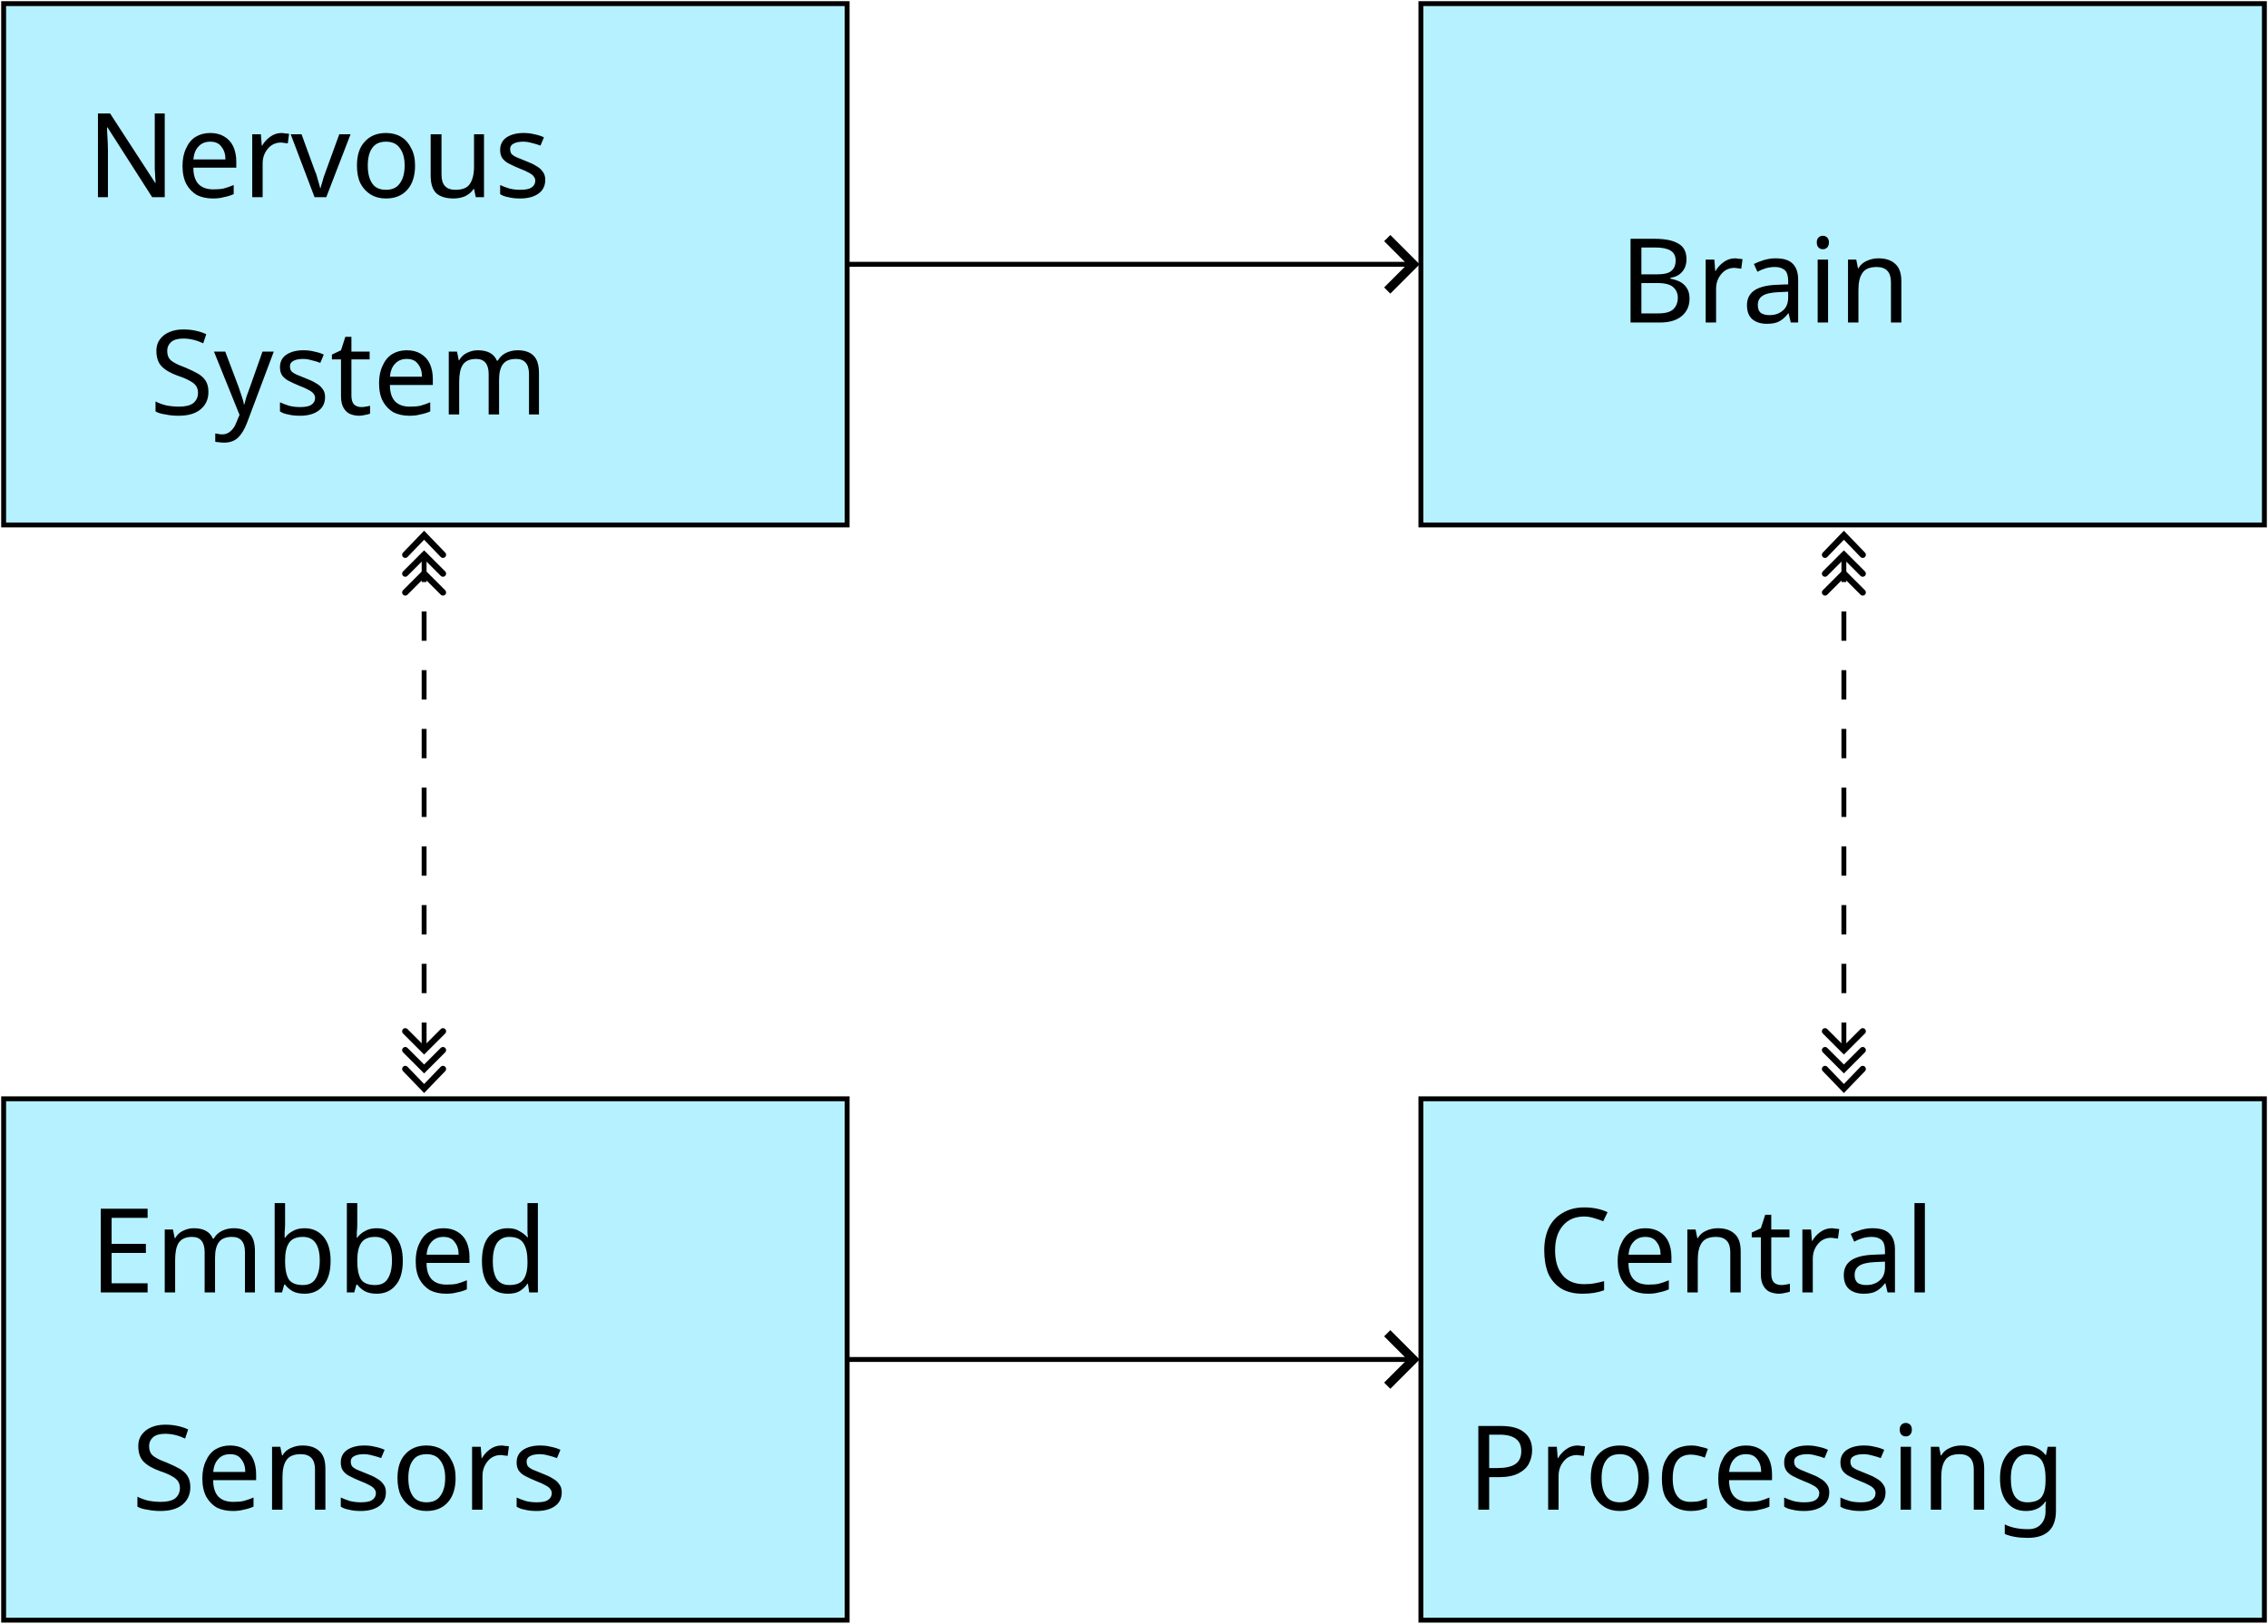
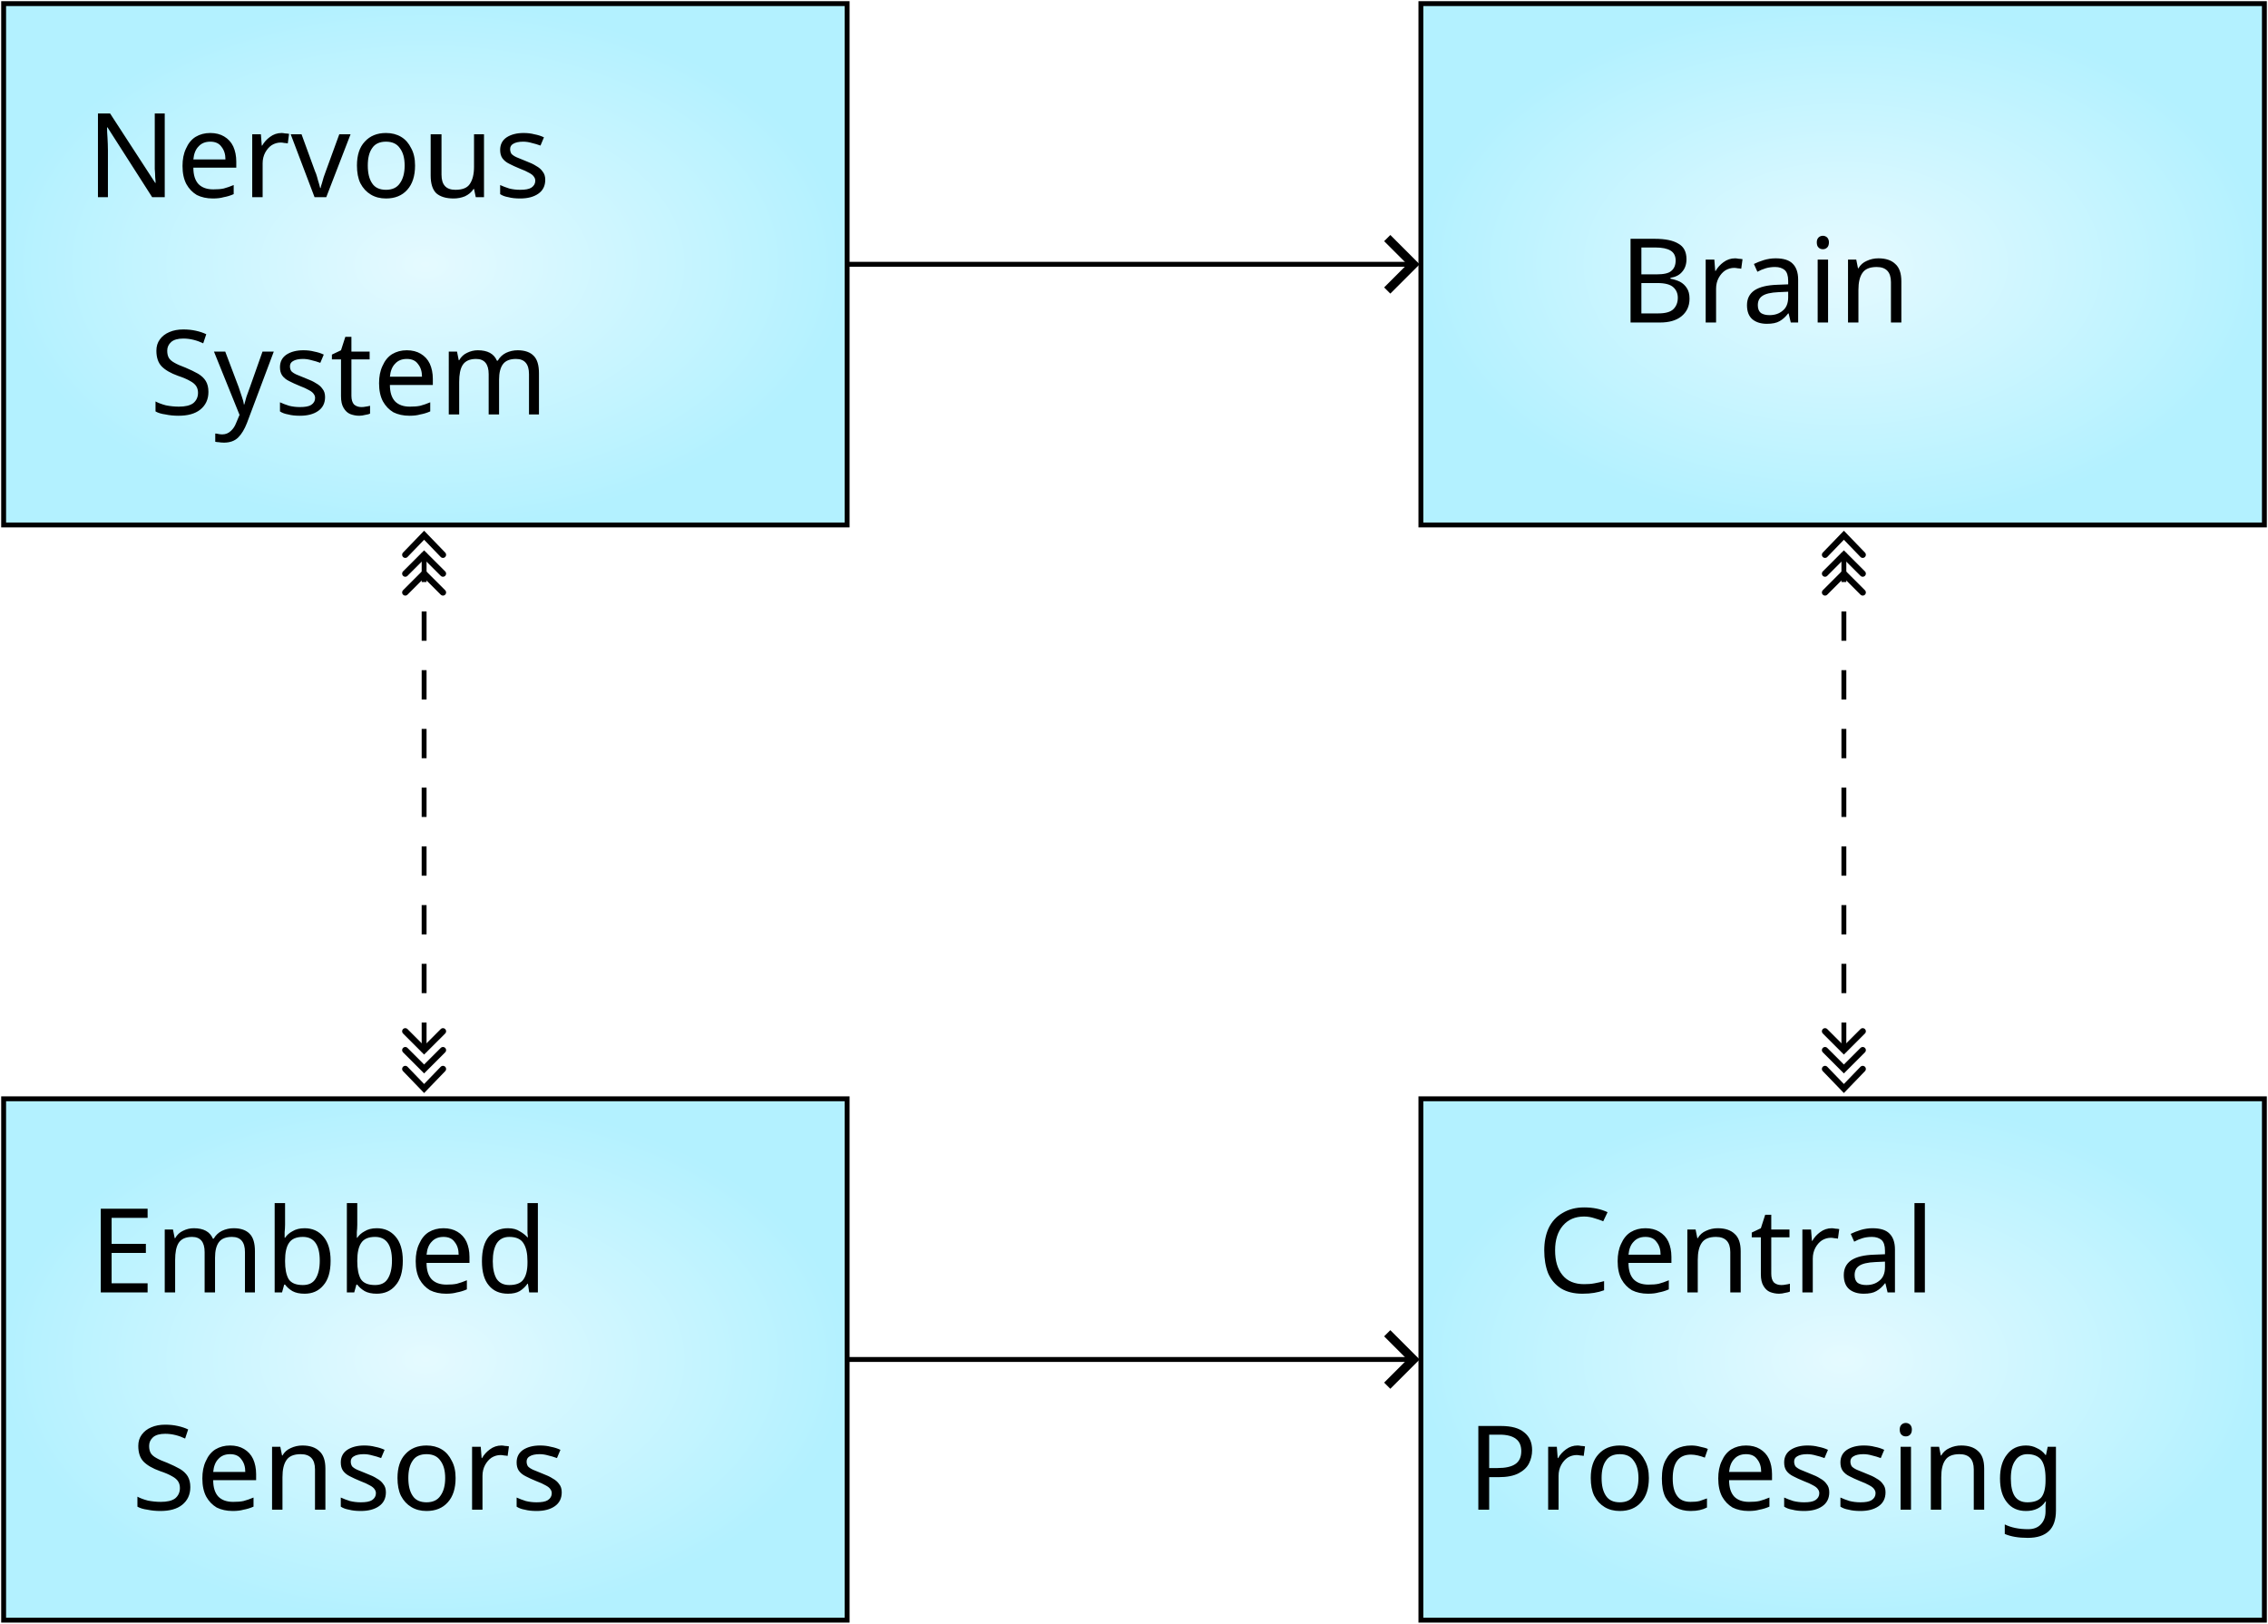
<svg xmlns="http://www.w3.org/2000/svg" xmlns:xlink="http://www.w3.org/1999/xlink" width="81.721mm" height="58.503mm" viewBox="0 0 81.721 58.503" version="1.1" id="svg5">
  <defs id="defs2">
+     <linearGradient id="linearGradient6243">
+       <stop style="stop-color:#e5faff;stop-opacity:1;" offset="0" id="stop6241" />
+       <stop style="stop-color:#b3f1ff;stop-opacity:1;" offset="1" id="stop6239" />
+     </linearGradient>
    <linearGradient id="linearGradient2979">
      <stop style="stop-color:#e5e5e5;stop-opacity:1;" offset="0" id="stop2975" />
      <stop style="stop-color:#b2b2b2;stop-opacity:1;" offset="1" id="stop2977" />
    </linearGradient>
    <marker style="overflow:visible" id="Tail" refX="0" refY="0" orient="auto-start-reverse" markerWidth="15" markerHeight="9" viewBox="0 0 10.33 7" preserveAspectRatio="xMidYMid">
      <path id="tail" style="fill:none;fill-rule:evenodd;stroke:context-stroke;stroke-width:1;stroke-linecap:round" d="M -0.33,-3 2.78,0 -0.33,3 M -3.33,-3 -0.33,0 -3.33,3 m -3,0 3,-3 -3,-3" />
    </marker>
    <marker style="overflow:visible" id="Arrow1" refX="0" refY="0" orient="auto-start-reverse" markerWidth="8" markerHeight="12" viewBox="0 0 4.061 6.707" preserveAspectRatio="xMidYMid">
      <path style="fill:none;stroke:context-stroke;stroke-width:1;stroke-linecap:butt" d="M 3,-3 0,0 3,3" id="path5057" transform="rotate(180,0.125,0)" />
    </marker>
-     <color-profile name="Tela-embutida" xlink:href="../../../../.local/share/icc/edid-160067e8f544956d1cb3d616a4927506.icc" id="color-profile1562" />
+     <color-profile name="Tela-embutida" xlink:href="../../../../.local/share/icc/edid-160067e8f544956d1cb3d616a4927506.icc" id="color-profile6622" />
    <radialGradient xlink:href="#linearGradient2979" id="radialGradient2825-3" cx="126.381" cy="84.137" fx="126.381" fy="84.137" r="15.285" gradientTransform="matrix(1,0,0,0.620238,0,31.95198)" gradientUnits="userSpaceOnUse" />
    <radialGradient xlink:href="#linearGradient2979" id="radialGradient2825-35" cx="126.381" cy="84.137" fx="126.381" fy="84.137" r="15.285" gradientTransform="matrix(1,0,0,0.620238,0,31.95198)" gradientUnits="userSpaceOnUse" />
    <radialGradient xlink:href="#linearGradient2979" id="radialGradient2825-1" cx="126.381" cy="84.137" fx="126.381" fy="84.137" r="15.285" gradientTransform="matrix(1,0,0,0.620238,0,31.95198)" gradientUnits="userSpaceOnUse" />
+     <radialGradient xlink:href="#linearGradient6243" id="radialGradient6245" cx="126.381" cy="84.137" fx="126.381" fy="84.137" r="15.285" gradientTransform="matrix(1,0,0,0.620238,0,31.95198)" gradientUnits="userSpaceOnUse" />
+     <radialGradient xlink:href="#linearGradient6243" id="radialGradient6423" cx="126.381" cy="123.596" fx="126.381" fy="123.596" r="15.285" gradientTransform="matrix(1,0,0,0.620238,0,46.93688)" gradientUnits="userSpaceOnUse" />
+     <radialGradient xlink:href="#linearGradient6243" id="radialGradient6467" cx="75.313" cy="84.137" fx="75.313" fy="84.137" r="15.285" gradientTransform="matrix(1,0,0,0.620238,0,31.95198)" gradientUnits="userSpaceOnUse" />
+     <radialGradient xlink:href="#linearGradient6243" id="radialGradient6563" cx="75.313" cy="123.596" fx="75.313" fy="123.596" r="15.285" gradientTransform="matrix(1,0,0,0.620238,0,46.93688)" gradientUnits="userSpaceOnUse" />
  </defs>
  <g id="layer1" transform="translate(-59.98611,-74.6145)" style="fill:#d7eef4" />
  <g id="layer1-3" transform="translate(-1.170559,-74.6145)" />
  <g id="layer2" transform="translate(-59.98611,-74.6145)">
-     <rect style="fill:#b5f1ff;fill-opacity:1;stroke:#000000;stroke-width:0.176;stroke-dasharray:none;paint-order:markers fill stroke;font-variation-settings:normal;opacity:1;vector-effect:none;stroke-linecap:butt;stroke-linejoin:miter;stroke-miterlimit:4;stroke-dashoffset:0;stroke-opacity:1;-inkscape-stroke:none;stop-color:#000000;stop-opacity:1;fill-rule:evenodd" id="rect329" width="30.393" height="18.784" x="60.117" y="74.745" />
+     <rect style="fill:url(#radialGradient6467);fill-opacity:1.0;stroke:#000000;stroke-width:0.176;stroke-dasharray:none;paint-order:markers fill stroke;font-variation-settings:normal;opacity:1;vector-effect:none;stroke-linecap:butt;stroke-linejoin:miter;stroke-miterlimit:4;stroke-dashoffset:0;stroke-opacity:1;-inkscape-stroke:none;stop-color:#000000;stop-opacity:1;fill-rule:evenodd" id="rect329" width="30.393" height="18.784" x="60.117" y="74.745" />
    <text xml:space="preserve" style="font-size:4.233px;font-family:NewComputerModern;-inkscape-font-specification:NewComputerModern;text-align:center;text-anchor:middle;fill:none;stroke:#000000;stroke-width:0.261;paint-order:markers fill stroke" x="75.316" y="81.72" id="text599">
      <tspan id="tspan597" style="fill:#000000;stroke:none;stroke-width:0.261;font-size:4.233px" x="75.316" y="81.72">Nervous</tspan>
      <tspan style="fill:#000000;stroke:none;stroke-width:0.261;font-size:4.233px" x="75.316" y="89.548" id="tspan651">System</tspan>
    </text>
-     <rect style="fill:#b5f1ff;stroke:#000000;stroke-width:0.176;stroke-dasharray:none;paint-order:markers fill stroke;fill-opacity:1;fill-rule:evenodd" id="rect329-2" width="30.393" height="18.784" x="111.184" y="74.745" />
+     <rect style="fill:url(#radialGradient6245);stroke:#000000;stroke-width:0.176;stroke-dasharray:none;paint-order:markers fill stroke;fill-opacity:1;fill-rule:evenodd" id="rect329-2" width="30.393" height="18.784" x="111.184" y="74.745" />
    <text xml:space="preserve" style="font-size:4.233px;font-family:NewComputerModern;-inkscape-font-specification:NewComputerModern;text-align:center;text-anchor:middle;fill:none;stroke:#000000;stroke-width:0.261;paint-order:markers fill stroke" x="126.334" y="86.238" id="text599-6">
      <tspan style="fill:#000000;stroke:none;stroke-width:0.261;font-size:4.233px" x="126.334" y="86.238" id="tspan651-8">Brain</tspan>
    </text>
-     <rect style="fill:#b5f1ff;stroke:#000000;stroke-width:0.176;stroke-dasharray:none;paint-order:markers fill stroke;fill-opacity:1;font-variation-settings:normal;opacity:1;vector-effect:none;stroke-linecap:butt;stroke-linejoin:miter;stroke-miterlimit:4;stroke-dashoffset:0;stroke-opacity:1;-inkscape-stroke:none;stop-color:#000000;stop-opacity:1;fill-rule:evenodd" id="rect329-9" width="30.393" height="18.784" x="60.117" y="114.204" />
+     <rect style="fill:url(#radialGradient6563);stroke:#000000;stroke-width:0.176;stroke-dasharray:none;paint-order:markers fill stroke;fill-opacity:1.0;font-variation-settings:normal;opacity:1;vector-effect:none;stroke-linecap:butt;stroke-linejoin:miter;stroke-miterlimit:4;stroke-dashoffset:0;stroke-opacity:1;-inkscape-stroke:none;stop-color:#000000;stop-opacity:1;fill-rule:evenodd" id="rect329-9" width="30.393" height="18.784" x="60.117" y="114.204" />
    <text xml:space="preserve" style="font-size:4.233px;font-family:NewComputerModern;-inkscape-font-specification:NewComputerModern;text-align:center;text-anchor:middle;fill:none;stroke:#000000;stroke-width:0.261;paint-order:markers fill stroke" x="75.316" y="121.178" id="text599-2">
      <tspan style="fill:#000000;stroke:none;stroke-width:0.261;font-size:4.233px" x="75.316" y="121.178" id="tspan651-2">Embbed</tspan>
      <tspan style="fill:#000000;stroke:none;stroke-width:0.261;font-size:4.233px" x="75.316" y="129.006" id="tspan872">Sensors</tspan>
    </text>
-     <rect style="fill:#b5f1ff;stroke:#000000;stroke-width:0.176;stroke-dasharray:none;paint-order:markers fill stroke;fill-opacity:1;font-variation-settings:normal;opacity:1;vector-effect:none;stroke-linecap:butt;stroke-linejoin:miter;stroke-miterlimit:4;stroke-dashoffset:0;stroke-opacity:1;-inkscape-stroke:none;stop-color:#000000;stop-opacity:1;fill-rule:evenodd" id="rect329-7" width="30.393" height="18.784" x="111.184" y="114.204" />
+     <rect style="fill:url(#radialGradient6423);stroke:#000000;stroke-width:0.176;stroke-dasharray:none;paint-order:markers fill stroke;fill-opacity:1.0;font-variation-settings:normal;opacity:1;vector-effect:none;stroke-linecap:butt;stroke-linejoin:miter;stroke-miterlimit:4;stroke-dashoffset:0;stroke-opacity:1;-inkscape-stroke:none;stop-color:#000000;stop-opacity:1;fill-rule:evenodd" id="rect329-7" width="30.393" height="18.784" x="111.184" y="114.204" />
    <text xml:space="preserve" style="font-size:4.233px;font-family:NewComputerModern;-inkscape-font-specification:NewComputerModern;text-align:center;text-anchor:middle;fill:none;stroke:#000000;stroke-width:0.261;paint-order:markers fill stroke" x="126.384" y="121.178" id="text599-5">
      <tspan style="fill:#000000;stroke:none;stroke-width:0.261;font-size:4.233px" x="126.384" y="121.178" id="tspan651-22">Central</tspan>
      <tspan style="fill:#000000;stroke:none;stroke-width:0.261;font-size:4.233px" x="126.384" y="129.006" id="tspan876">Processing</tspan>
    </text>
    <path style="fill:#000000;stroke:#000000;stroke-width:0.176;stroke-dasharray:none;marker-end:url(#Arrow1);paint-order:markers fill stroke" d="m 90.509,84.137 c 6.776,0 13.553,0 20.328,0" id="path969" />
    <path style="fill:#000000;stroke:#000000;stroke-width:0.176;stroke-dasharray:none;marker-end:url(#Arrow1);paint-order:markers fill stroke" d="m 90.509,123.596 c 6.776,0 13.552,0 20.328,0" id="path973" />
    <path style="fill:#000000;stroke:#000000;stroke-width:0.176;stroke-dasharray:1.058,1.058;stroke-dashoffset:0;marker-start:url(#Tail);marker-end:url(#Tail);paint-order:markers fill stroke" d="m 75.268,94.528 c 0,6.226 0,12.451 0,18.676" id="path1842" />
    <path style="fill:#000000;stroke:#000000;stroke-width:0.176;stroke-dasharray:1.058,1.058;stroke-dashoffset:0;marker-start:url(#Tail);marker-end:url(#Tail);paint-order:markers fill stroke" d="m 126.425,94.528 c 0,6.226 0,12.451 0,18.676" id="path1852" />
  </g>
</svg>
